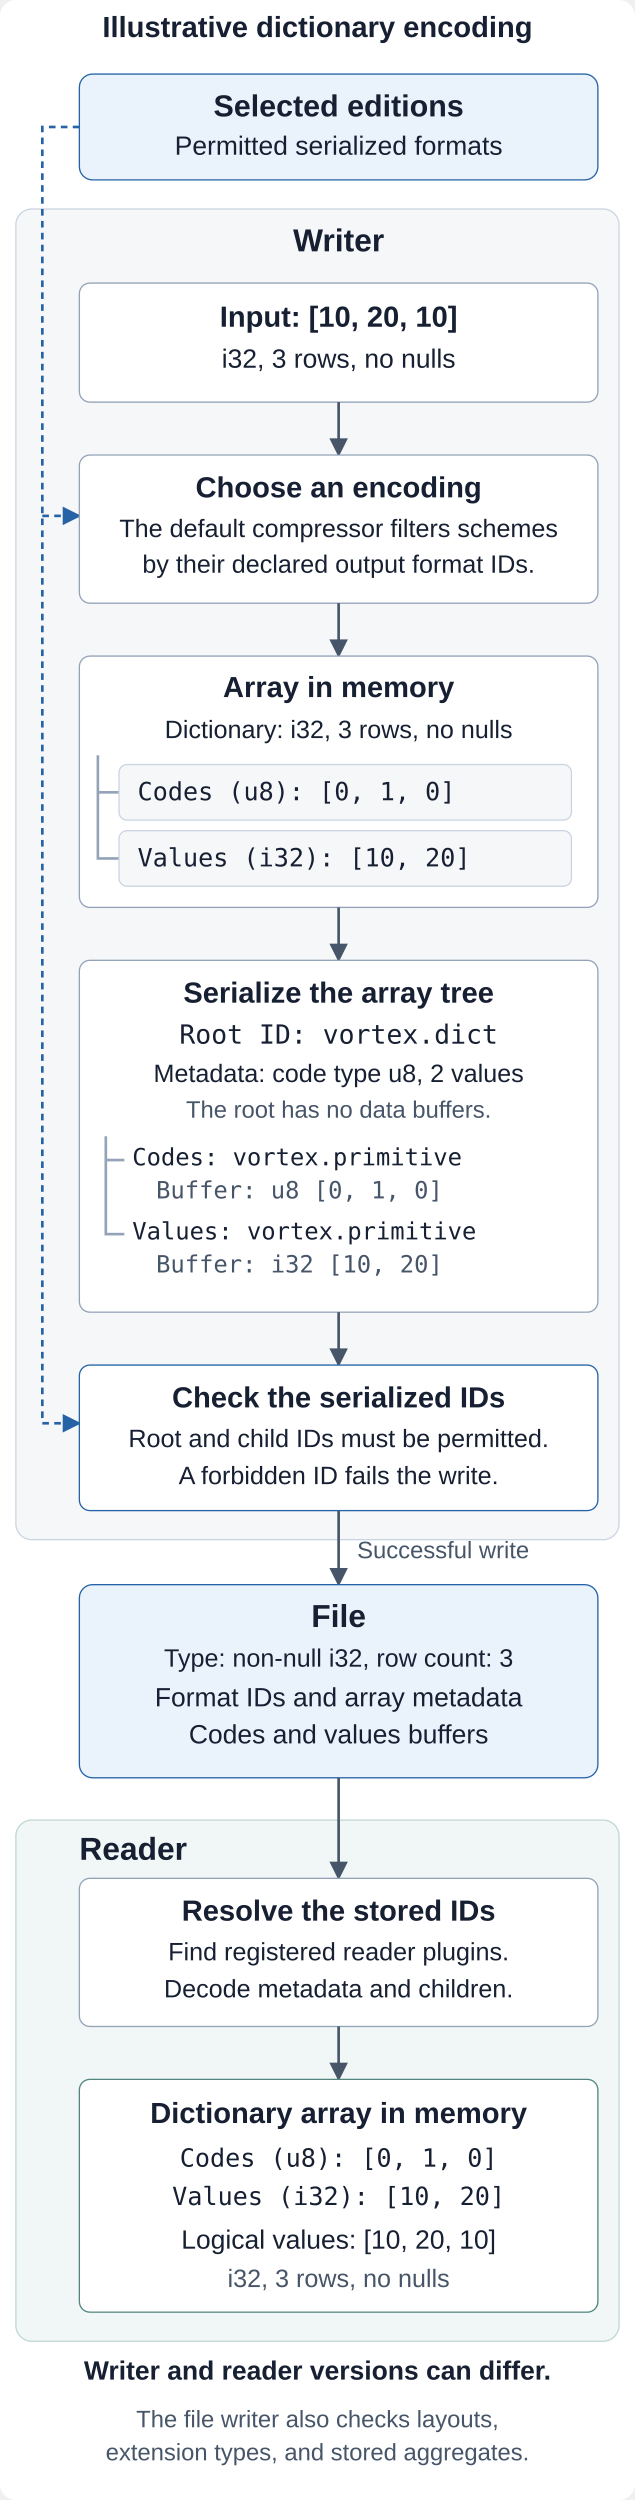
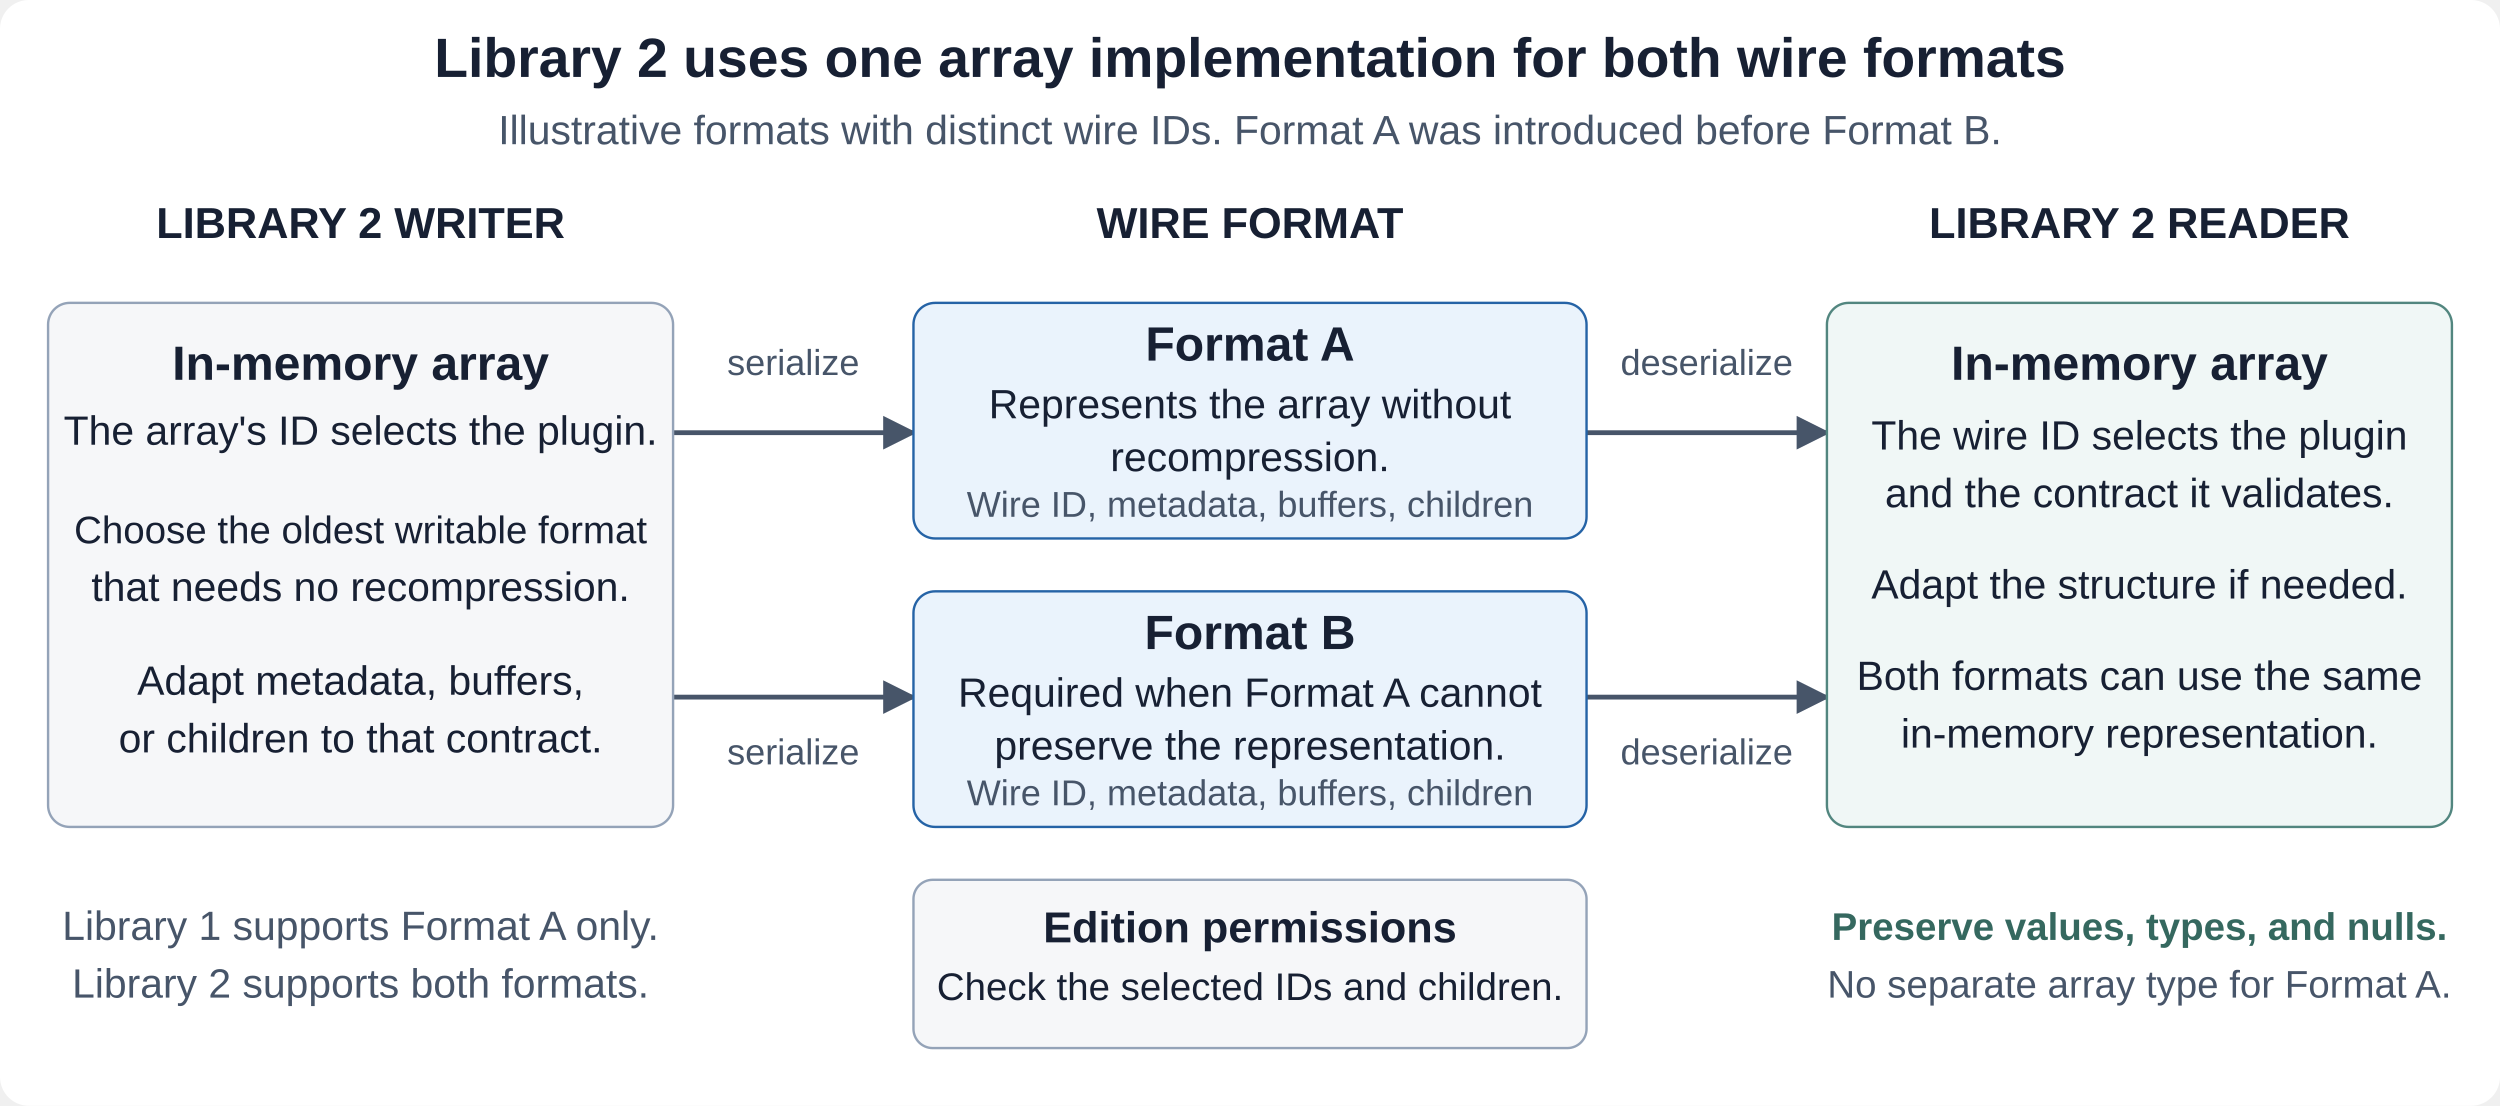
- <svg xmlns="http://www.w3.org/2000/svg" width="480" height="1890" viewBox="0 0 480 1890" role="img" aria-labelledby="title description">
+ <svg xmlns="http://www.w3.org/2000/svg" width="1040" height="460" viewBox="0 0 1040 460" role="img" aria-labelledby="title description">
  <defs>
    <marker id="arrow" viewBox="0 0 10 10" refX="9" refY="5" markerWidth="7" markerHeight="7" orient="auto-start-reverse">
      <path d="M 0 0 L 10 5 L 0 10 Z" fill="#475569" />
    </marker>
-     <marker id="permission-arrow" viewBox="0 0 10 10" refX="9" refY="5" markerWidth="7" markerHeight="7" orient="auto-start-reverse">
-       <path d="M 0 0 L 10 5 L 0 10 Z" fill="#2563a6" />
-     </marker>
  </defs>
-   <rect width="480" height="1890" rx="12" fill="#ffffff" />
-   <text x="240" y="28" font-family="Arial, Helvetica, sans-serif" font-size="22" font-weight="bold" fill="#172033" text-anchor="middle">Illustrative dictionary encoding</text>
-   <g transform="translate(0 40)" font-family="Arial, Helvetica, sans-serif" fill="#172033" text-anchor="middle">
-     <rect x="60" y="16" width="392" height="80" rx="10" fill="#eaf3fc" stroke="#2563a6" />
-     <text x="256" y="48" font-size="23" font-weight="bold">Selected editions</text>
-     <text x="256" y="77" font-size="20">Permitted serialized formats</text>
-     <rect x="12" y="118" width="456" height="1006" rx="12" fill="#f6f7f9" stroke="#cbd5e1" />
-     <text x="256" y="150" font-size="24" font-weight="bold">Writer</text>
-     <g fill="none" stroke="#2563a6" stroke-width="2" stroke-dasharray="5 4">
-       <path d="M 60 56 H 32 V 1036" />
-       <path d="M 32 350 H 60" marker-end="url(#permission-arrow)" />
-       <path d="M 32 1036 H 60" marker-end="url(#permission-arrow)" />
+   <rect width="1040" height="460" rx="12" fill="#ffffff" />
+   <g font-family="Arial, Helvetica, sans-serif" fill="#172033" text-anchor="middle">
+     <text x="520" y="32" font-size="23" font-weight="bold">Library 2 uses one array implementation for both wire formats</text>
+     <text x="520" y="60" font-size="17" fill="#475569">Illustrative formats with distinct wire IDs. Format A was introduced before Format B.</text>
+     <text x="150" y="99" font-size="18" font-weight="bold">LIBRARY 2 WRITER</text>
+     <text x="520" y="99" font-size="18" font-weight="bold">WIRE FORMAT</text>
+     <text x="890" y="99" font-size="18" font-weight="bold">LIBRARY 2 READER</text>
+     <g fill="none" stroke="#475569" stroke-width="2" marker-end="url(#arrow)">
+       <path d="M 280 180 H 380" />
+       <path d="M 280 290 H 380" />
+       <path d="M 660 180 H 760" />
+       <path d="M 660 290 H 760" />
    </g>
-     <rect x="60" y="174" width="392" height="90" rx="8" fill="#ffffff" stroke="#94a3b8" />
-     <text x="256" y="207" font-size="22" font-weight="bold">Input: [10, 20, 10]</text>
-     <text x="256" y="238" font-size="20">i32, 3 rows, no nulls</text>
-     <path d="M 256 264 V 304" fill="none" stroke="#475569" stroke-width="2" marker-end="url(#arrow)" />
-     <rect x="60" y="304" width="392" height="112" rx="8" fill="#ffffff" stroke="#94a3b8" />
-     <text x="256" y="336" font-size="22" font-weight="bold">Choose an encoding</text>
-     <text x="256" y="366" font-size="19">The default compressor filters schemes</text>
-     <text x="256" y="393" font-size="19">by their declared output format IDs.</text>
-     <path d="M 256 416 V 456" fill="none" stroke="#475569" stroke-width="2" marker-end="url(#arrow)" />
-     <rect x="60" y="456" width="392" height="190" rx="8" fill="#ffffff" stroke="#94a3b8" />
-     <text x="256" y="487" font-size="22" font-weight="bold">Array in memory</text>
-     <text x="256" y="518" font-size="19">Dictionary: i32, 3 rows, no nulls</text>
-     <path d="M 74 531 V 609 H 90 M 74 559 H 90" fill="none" stroke="#94a3b8" stroke-width="2" />
-     <rect x="90" y="538" width="342" height="42" rx="6" fill="#f6f7f9" stroke="#cbd5e1" />
-     <rect x="90" y="588" width="342" height="42" rx="6" fill="#f6f7f9" stroke="#cbd5e1" />
-     <g font-family="ui-monospace, SFMono-Regular, Consolas, monospace" font-size="19" text-anchor="start">
-       <text x="104" y="565">Codes (u8): [0, 1, 0]</text>
-       <text x="104" y="615">Values (i32): [10, 20]</text>
-     </g>
-     <path d="M 256 646 V 686" fill="none" stroke="#475569" stroke-width="2" marker-end="url(#arrow)" />
-     <rect x="60" y="686" width="392" height="266" rx="8" fill="#ffffff" stroke="#94a3b8" />
-     <text x="256" y="718" font-size="22" font-weight="bold">Serialize the array tree</text>
-     <text x="256" y="749" font-size="20" font-family="ui-monospace, SFMono-Regular, Consolas, monospace">Root ID: vortex.dict</text>
-     <text x="256" y="778" font-size="19">Metadata: code type u8, 2 values</text>
-     <text x="256" y="805" font-size="18" fill="#475569">The root has no data buffers.</text>
-     <path d="M 80 819 V 893 H 94 M 80 837 H 94" fill="none" stroke="#94a3b8" stroke-width="2" />
-     <g font-family="ui-monospace, SFMono-Regular, Consolas, monospace" font-size="18" text-anchor="start">
-       <text x="100" y="841">Codes: vortex.primitive</text>
-       <text x="118" y="866" fill="#475569">Buffer: u8 [0, 1, 0]</text>
-       <text x="100" y="897">Values: vortex.primitive</text>
-       <text x="118" y="922" fill="#475569">Buffer: i32 [10, 20]</text>
-     </g>
-     <path d="M 256 952 V 992" fill="none" stroke="#475569" stroke-width="2" marker-end="url(#arrow)" />
-     <rect x="60" y="992" width="392" height="110" rx="8" fill="#ffffff" stroke="#2563a6" />
-     <text x="256" y="1024" font-size="22" font-weight="bold">Check the serialized IDs</text>
-     <text x="256" y="1054" font-size="19">Root and child IDs must be permitted.</text>
-     <text x="256" y="1082" font-size="19">A forbidden ID fails the write.</text>
-     <path d="M 256 1102 V 1158" fill="none" stroke="#475569" stroke-width="2" marker-end="url(#arrow)" />
-     <text x="270" y="1138" font-size="18" fill="#475569" text-anchor="start">Successful write</text>
-     <rect x="60" y="1158" width="392" height="146" rx="10" fill="#eaf3fc" stroke="#2563a6" />
-     <text x="256" y="1190" font-size="24" font-weight="bold">File</text>
-     <text x="256" y="1220" font-size="19">Type: non-null i32, row count: 3</text>
-     <text x="256" y="1250" font-size="20">Format IDs and array metadata</text>
-     <text x="256" y="1278" font-size="20">Codes and values buffers</text>
-     <rect x="12" y="1336" width="456" height="394" rx="12" fill="#f0f7f6" stroke="#bfd8d2" />
-     <text x="60" y="1366" font-size="24" font-weight="bold" text-anchor="start">Reader</text>
-     <path d="M 256 1304 V 1380" fill="none" stroke="#475569" stroke-width="2" marker-end="url(#arrow)" />
-     <rect x="60" y="1380" width="392" height="112" rx="8" fill="#ffffff" stroke="#94a3b8" />
-     <text x="256" y="1412" font-size="22" font-weight="bold">Resolve the stored IDs</text>
-     <text x="256" y="1442" font-size="19">Find registered reader plugins.</text>
-     <text x="256" y="1470" font-size="19">Decode metadata and children.</text>
-     <path d="M 256 1492 V 1532" fill="none" stroke="#475569" stroke-width="2" marker-end="url(#arrow)" />
-     <rect x="60" y="1532" width="392" height="176" rx="8" fill="#ffffff" stroke="#52867f" />
-     <text x="256" y="1565" font-size="22" font-weight="bold">Dictionary array in memory</text>
-     <g font-family="ui-monospace, SFMono-Regular, Consolas, monospace" font-size="19">
-       <text x="256" y="1598">Codes (u8): [0, 1, 0]</text>
-       <text x="256" y="1627">Values (i32): [10, 20]</text>
-     </g>
-     <text x="256" y="1660" font-size="20">Logical values: [10, 20, 10]</text>
-     <text x="256" y="1689" font-size="19" fill="#475569">i32, 3 rows, no nulls</text>
-     <text x="240" y="1759" font-size="20" font-weight="bold">Writer and reader versions can differ.</text>
-     <text x="240" y="1795" font-size="18" fill="#475569">The file writer also checks layouts,</text>
-     <text x="240" y="1820" font-size="18" fill="#475569">extension types, and stored aggregates.</text>
+     <text x="330" y="156" font-size="15" fill="#475569">serialize</text>
+     <text x="330" y="318" font-size="15" fill="#475569">serialize</text>
+     <text x="710" y="156" font-size="15" fill="#475569">deserialize</text>
+     <text x="710" y="318" font-size="15" fill="#475569">deserialize</text>
+     <rect x="20" y="126" width="260" height="218" rx="9" fill="#f6f7f9" stroke="#94a3b8" />
+     <text x="150" y="158" font-size="20" font-weight="bold">In-memory array</text>
+     <text x="150" y="185" font-size="17">The array's ID selects the plugin.</text>
+     <text x="150" y="226" font-size="16">Choose the oldest writable format</text>
+     <text x="150" y="250" font-size="17">that needs no recompression.</text>
+     <text x="150" y="289" font-size="17">Adapt metadata, buffers,</text>
+     <text x="150" y="313" font-size="17">or children to that contract.</text>
+     <rect x="380" y="126" width="280" height="98" rx="9" fill="#eaf3fc" stroke="#2563a6" />
+     <text x="520" y="150" font-size="20" font-weight="bold">Format A</text>
+     <text x="520" y="174" font-size="17">Represents the array without</text>
+     <text x="520" y="196" font-size="17">recompression.</text>
+     <text x="520" y="215" font-size="15" fill="#475569">Wire ID, metadata, buffers, children</text>
+     <rect x="380" y="246" width="280" height="98" rx="9" fill="#eaf3fc" stroke="#2563a6" />
+     <text x="520" y="270" font-size="20" font-weight="bold">Format B</text>
+     <text x="520" y="294" font-size="17">Required when Format A cannot</text>
+     <text x="520" y="316" font-size="17">preserve the representation.</text>
+     <text x="520" y="335" font-size="15" fill="#475569">Wire ID, metadata, buffers, children</text>
+     <rect x="760" y="126" width="260" height="218" rx="9" fill="#f0f7f6" stroke="#52867f" />
+     <text x="890" y="158" font-size="20" font-weight="bold">In-memory array</text>
+     <text x="890" y="187" font-size="17">The wire ID selects the plugin</text>
+     <text x="890" y="211" font-size="17">and the contract it validates.</text>
+     <text x="890" y="249" font-size="17">Adapt the structure if needed.</text>
+     <text x="890" y="287" font-size="17">Both formats can use the same</text>
+     <text x="890" y="311" font-size="17">in-memory representation.</text>
+     <rect x="380" y="366" width="280" height="70" rx="8" fill="#f6f7f9" stroke="#94a3b8" />
+     <text x="520" y="392" font-size="18" font-weight="bold">Edition permissions</text>
+     <text x="520" y="416" font-size="16">Check the selected IDs and children.</text>
+     <text x="150" y="391" font-size="17" fill="#475569">Library 1 supports Format A only.</text>
+     <text x="150" y="415" font-size="17" fill="#475569">Library 2 supports both formats.</text>
+     <text x="890" y="391" font-size="16" font-weight="bold" fill="#35685f">Preserve values, types, and nulls.</text>
+     <text x="890" y="415" font-size="16" fill="#475569">No separate array type for Format A.</text>
  </g>
</svg>
